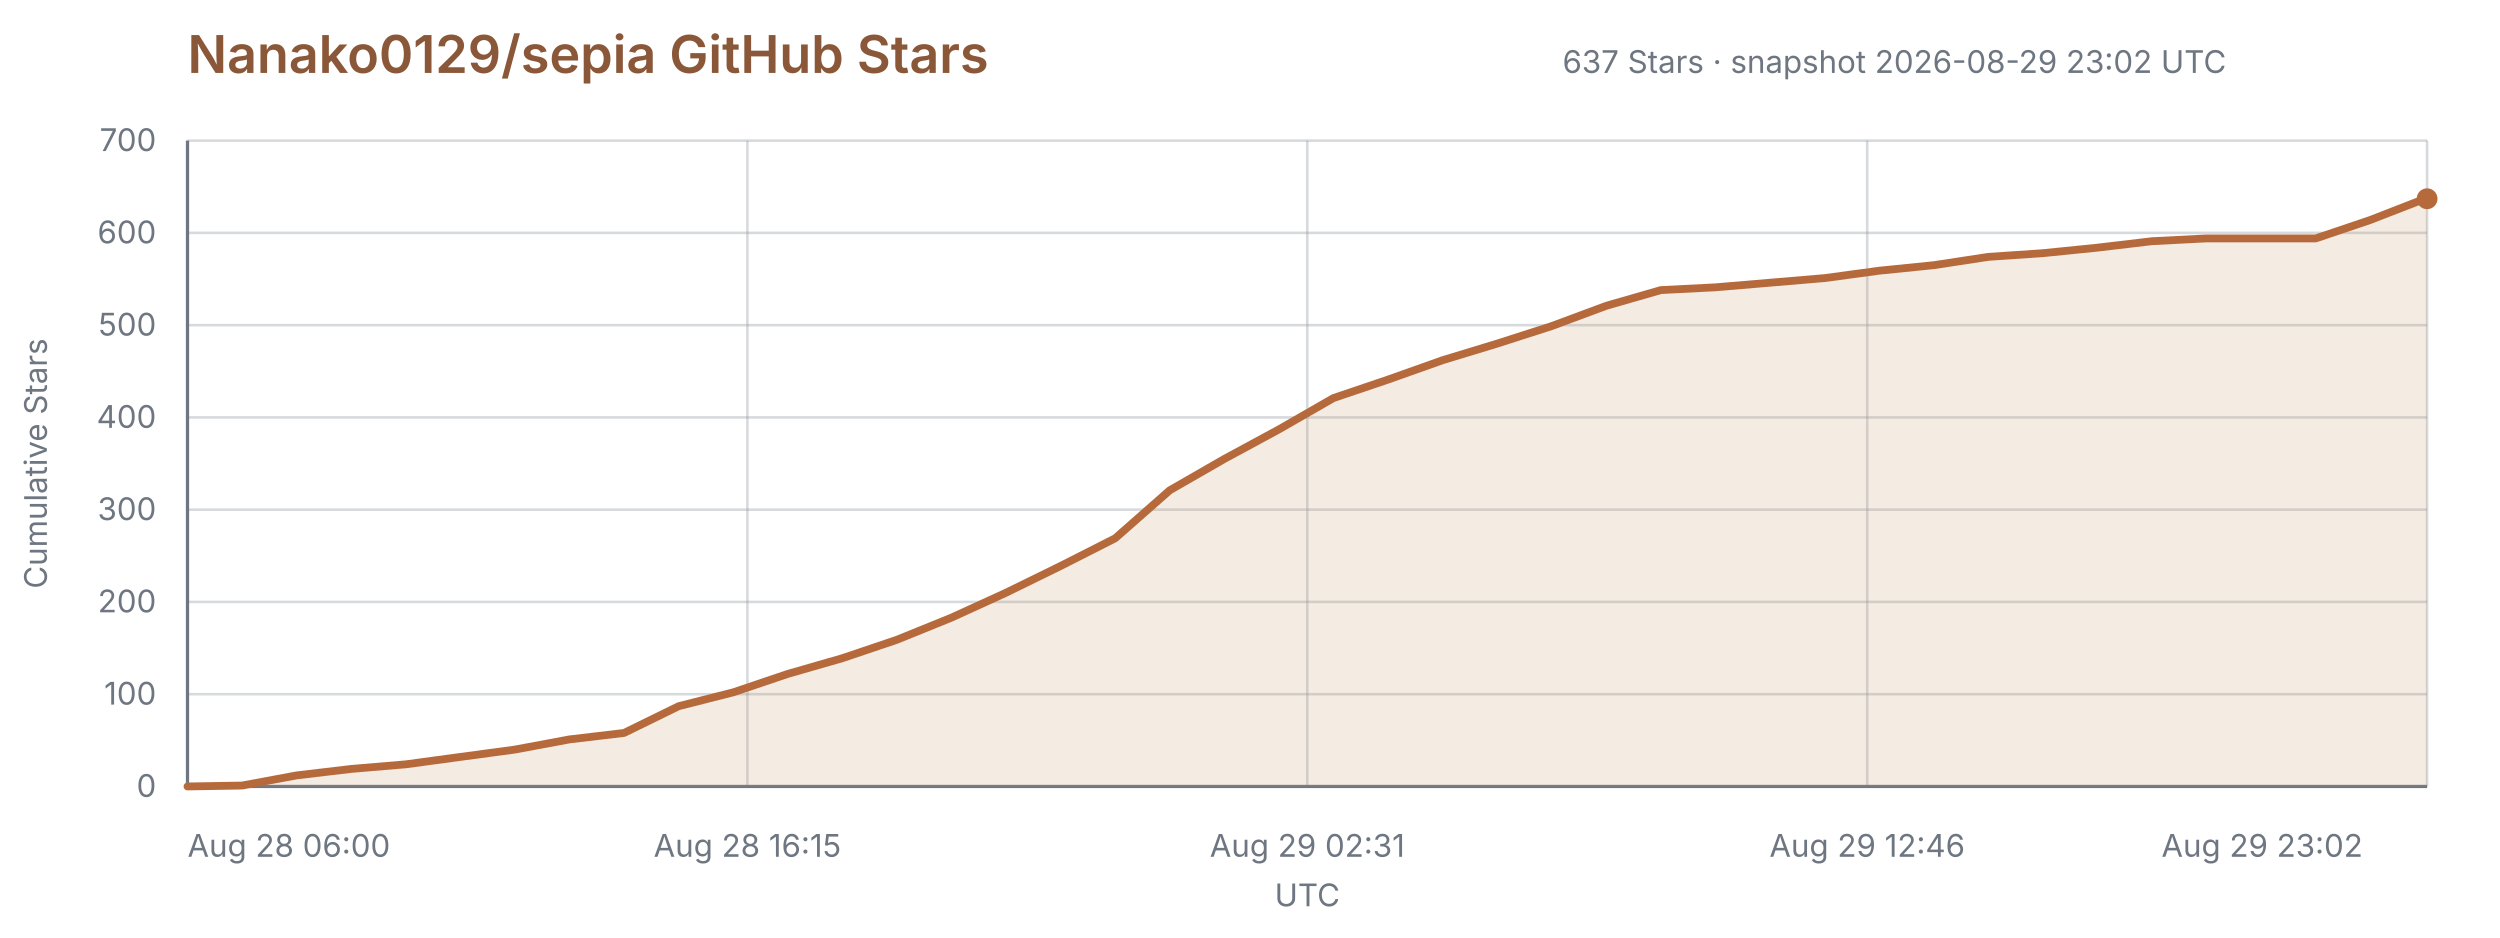
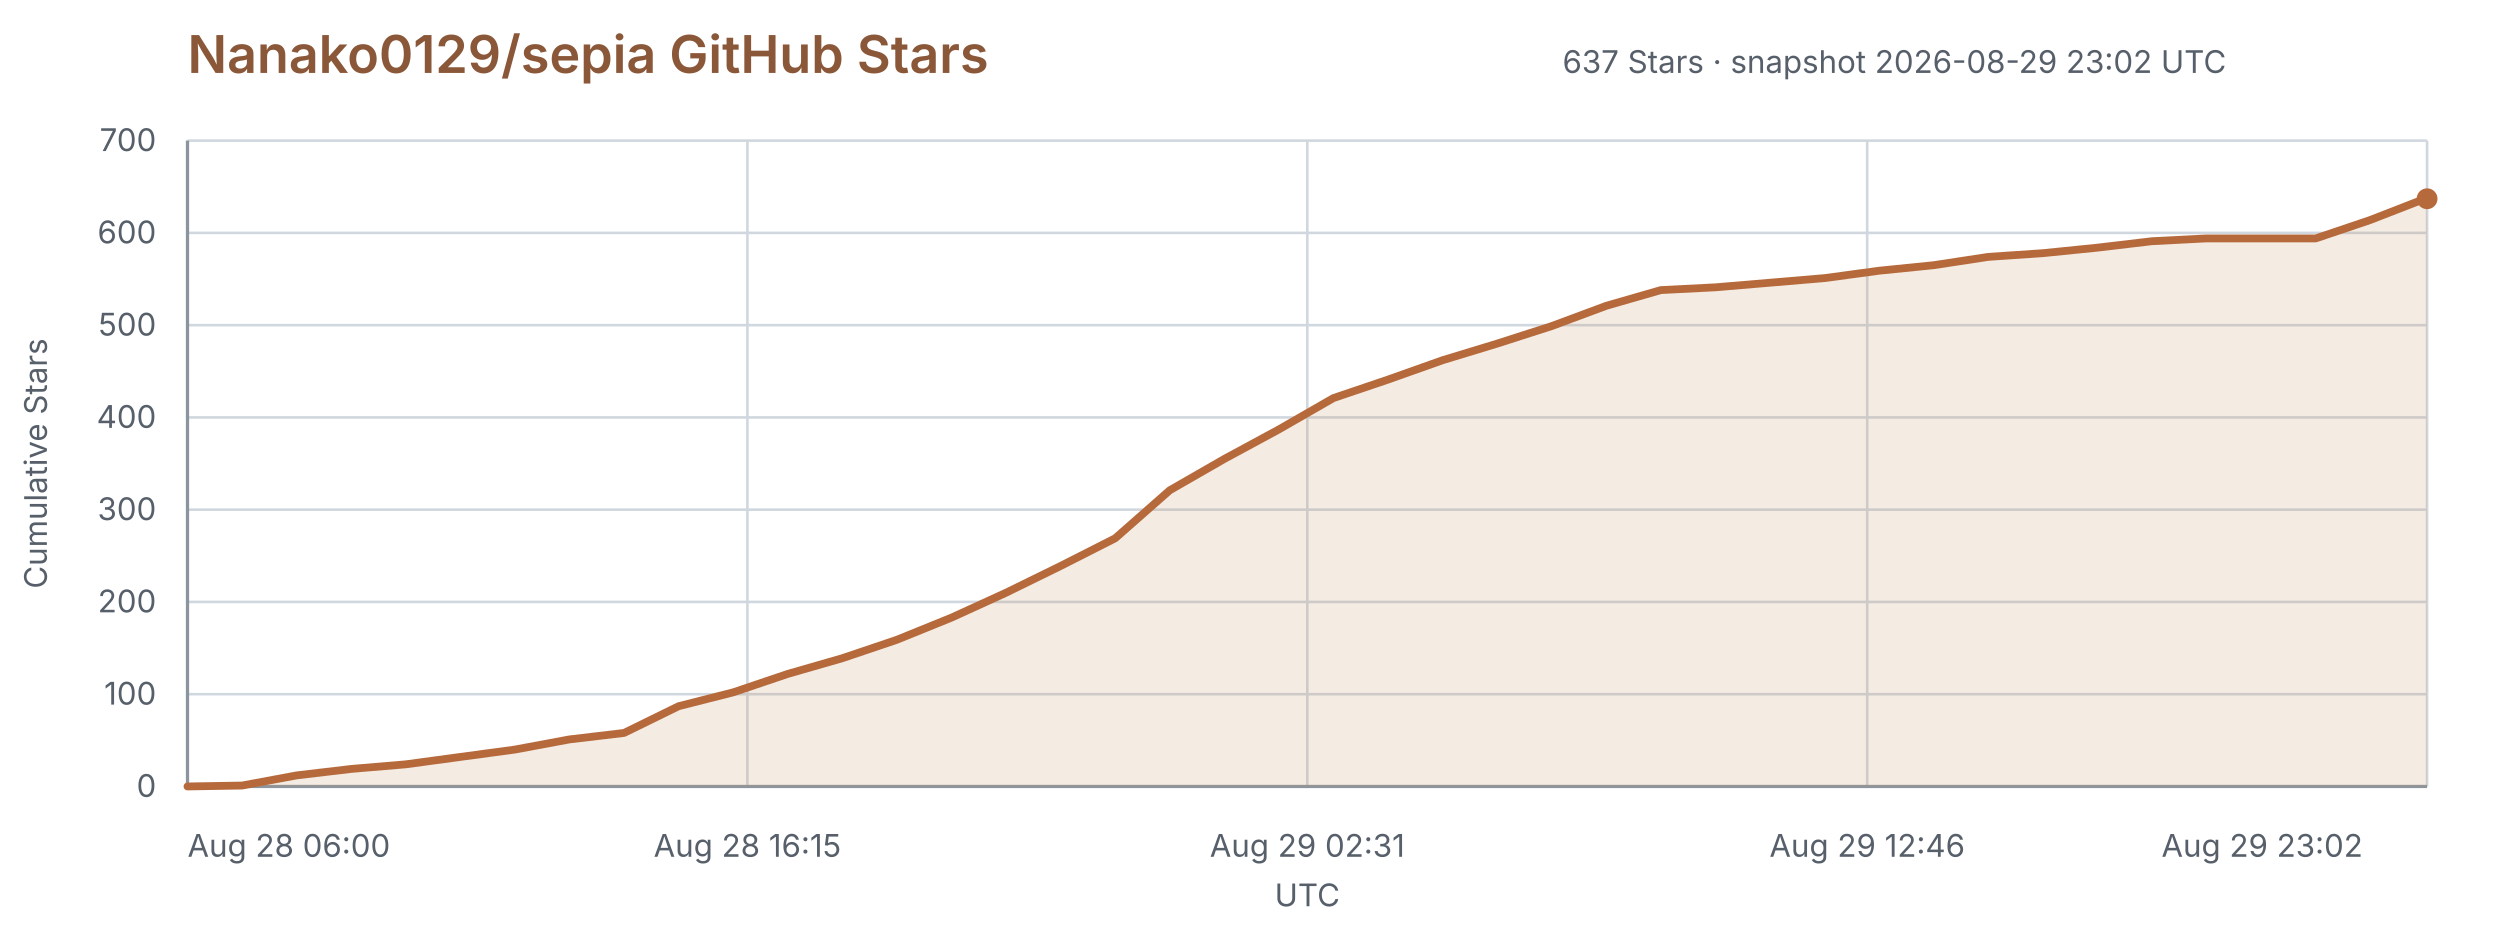
<svg xmlns="http://www.w3.org/2000/svg" width="960" height="360" viewBox="0 0 960 360" role="img" aria-labelledby="title desc">
  <style>
    .title { fill: #8a5738; font: 600 20px -apple-system, BlinkMacSystemFont, "Segoe UI", sans-serif; }
-     .subtitle, .label { fill: #6e7681; font: 12px -apple-system, BlinkMacSystemFont, "Segoe UI", sans-serif; }
-     .grid { stroke: #8c959f; stroke-opacity: .35; stroke-width: 1; }
-     .axis { stroke: #6e7681; stroke-width: 1.25; }
+     .subtitle, .label { fill: #57606a; font: 12px -apple-system, BlinkMacSystemFont, "Segoe UI", sans-serif; }
+     .grid { stroke: #d0d7de; stroke-width: 1; }
+     .axis { stroke: #8c959f; stroke-width: 1.25; }
    .area { fill: #c69069; fill-opacity: .18; }
    .trend { fill: none; stroke: #b66a3c; stroke-width: 3; stroke-linejoin: round; stroke-linecap: round; }
    .point { fill: #b66a3c; }
+     @media (prefers-color-scheme: dark) {
+       .title { fill: #d4a27f; }
+       .subtitle, .label { fill: #8c959f; }
+       .grid { stroke: #30363d; }
+       .axis { stroke: #6e7681; }
+       .area { fill: #c69069; fill-opacity: .2; }
+       .trend { stroke: #d4a27f; }
+       .point { fill: #d4a27f; }
+     }
  </style>
  <text class="title" x="72" y="28">Nanako0129/sepia GitHub Stars</text>
  <text class="subtitle" x="600" y="28">637 Stars · snapshot 2026-08-29 23:02 UTC</text>
  <line class="grid" x1="72.0" y1="302.0" x2="932.0" y2="302.0" />
  <text class="label" x="60.0" y="306.0" text-anchor="end">0</text>
  <line class="grid" x1="72.0" y1="266.57" x2="932.0" y2="266.57" />
  <text class="label" x="60.0" y="270.57" text-anchor="end">100</text>
  <line class="grid" x1="72.0" y1="231.14" x2="932.0" y2="231.14" />
  <text class="label" x="60.0" y="235.14" text-anchor="end">200</text>
  <line class="grid" x1="72.0" y1="195.71" x2="932.0" y2="195.71" />
  <text class="label" x="60.0" y="199.71" text-anchor="end">300</text>
  <line class="grid" x1="72.0" y1="160.29" x2="932.0" y2="160.29" />
  <text class="label" x="60.0" y="164.29" text-anchor="end">400</text>
  <line class="grid" x1="72.0" y1="124.86" x2="932.0" y2="124.86" />
  <text class="label" x="60.0" y="128.86" text-anchor="end">500</text>
  <line class="grid" x1="72.0" y1="89.43" x2="932.0" y2="89.43" />
  <text class="label" x="60.0" y="93.43" text-anchor="end">600</text>
  <line class="grid" x1="72.0" y1="54.0" x2="932.0" y2="54.0" />
  <text class="label" x="60.0" y="58.0" text-anchor="end">700</text>
  <line class="grid" x1="72.0" y1="54.0" x2="72.0" y2="302.0" />
  <text class="label" x="72.0" y="329.0" text-anchor="start">Aug 28 06:00</text>
  <line class="grid" x1="287.0" y1="54.0" x2="287.0" y2="302.0" />
  <text class="label" x="287.0" y="329.0" text-anchor="middle">Aug 28 16:15</text>
  <line class="grid" x1="502.0" y1="54.0" x2="502.0" y2="302.0" />
  <text class="label" x="502.0" y="329.0" text-anchor="middle">Aug 29 02:31</text>
  <line class="grid" x1="717.0" y1="54.0" x2="717.0" y2="302.0" />
  <text class="label" x="717.0" y="329.0" text-anchor="middle">Aug 29 12:46</text>
  <line class="grid" x1="932.0" y1="54.0" x2="932.0" y2="302.0" />
  <text class="label" x="830.0" y="329.0">Aug 29 23:02</text>
  <line class="axis" x1="72.0" y1="54.0" x2="72.0" y2="302.0" />
  <line class="axis" x1="72.0" y1="302.0" x2="932.0" y2="302.0" />
  <path class="area" d="M 72.0,302.0 L 72.0,302.0 L 92.95,301.65 L 113.91,297.75 L 134.86,295.27 L 155.82,293.5 L 176.77,290.66 L 197.73,287.83 L 218.68,283.93 L 239.64,281.45 L 260.59,271.18 L 281.55,265.86 L 302.5,258.78 L 323.46,252.75 L 344.41,245.67 L 365.37,237.17 L 386.32,227.6 L 407.28,217.33 L 428.23,206.7 L 449.19,188.27 L 470.14,176.23 L 491.1,164.89 L 512.05,152.85 L 533.01,145.76 L 553.96,138.32 L 574.92,131.94 L 595.87,125.21 L 616.83,117.42 L 637.78,111.39 L 658.74,110.33 L 679.69,108.56 L 700.65,106.79 L 721.6,103.95 L 742.56,101.83 L 763.51,98.64 L 784.47,97.22 L 805.42,95.1 L 826.38,92.62 L 847.33,91.55 L 868.29,91.55 L 889.24,91.55 L 910.2,84.47 L 931.15,76.32 L 932.0,76.32 L 932.0,302.0 Z" />
  <polyline class="trend" points="72.0,302.0 92.95,301.65 113.91,297.75 134.86,295.27 155.82,293.5 176.77,290.66 197.73,287.83 218.68,283.93 239.64,281.45 260.59,271.18 281.55,265.86 302.5,258.78 323.46,252.75 344.41,245.67 365.37,237.17 386.32,227.6 407.28,217.33 428.23,206.7 449.19,188.27 470.14,176.23 491.1,164.89 512.05,152.85 533.01,145.76 553.96,138.32 574.92,131.94 595.87,125.21 616.83,117.42 637.78,111.39 658.74,110.33 679.69,108.56 700.65,106.79 721.6,103.95 742.56,101.83 763.51,98.64 784.47,97.22 805.42,95.1 826.38,92.62 847.33,91.55 868.29,91.55 889.24,91.55 910.2,84.47 931.15,76.32 932.0,76.32" vector-effect="non-scaling-stroke" />
  <circle class="point" cx="932.0" cy="76.32" r="4" />
  <text class="label" x="18" y="178.0" text-anchor="middle" transform="rotate(-90 18 178.0)">Cumulative Stars</text>
  <text class="label" x="502.0" y="348" text-anchor="middle">UTC</text>
</svg>
